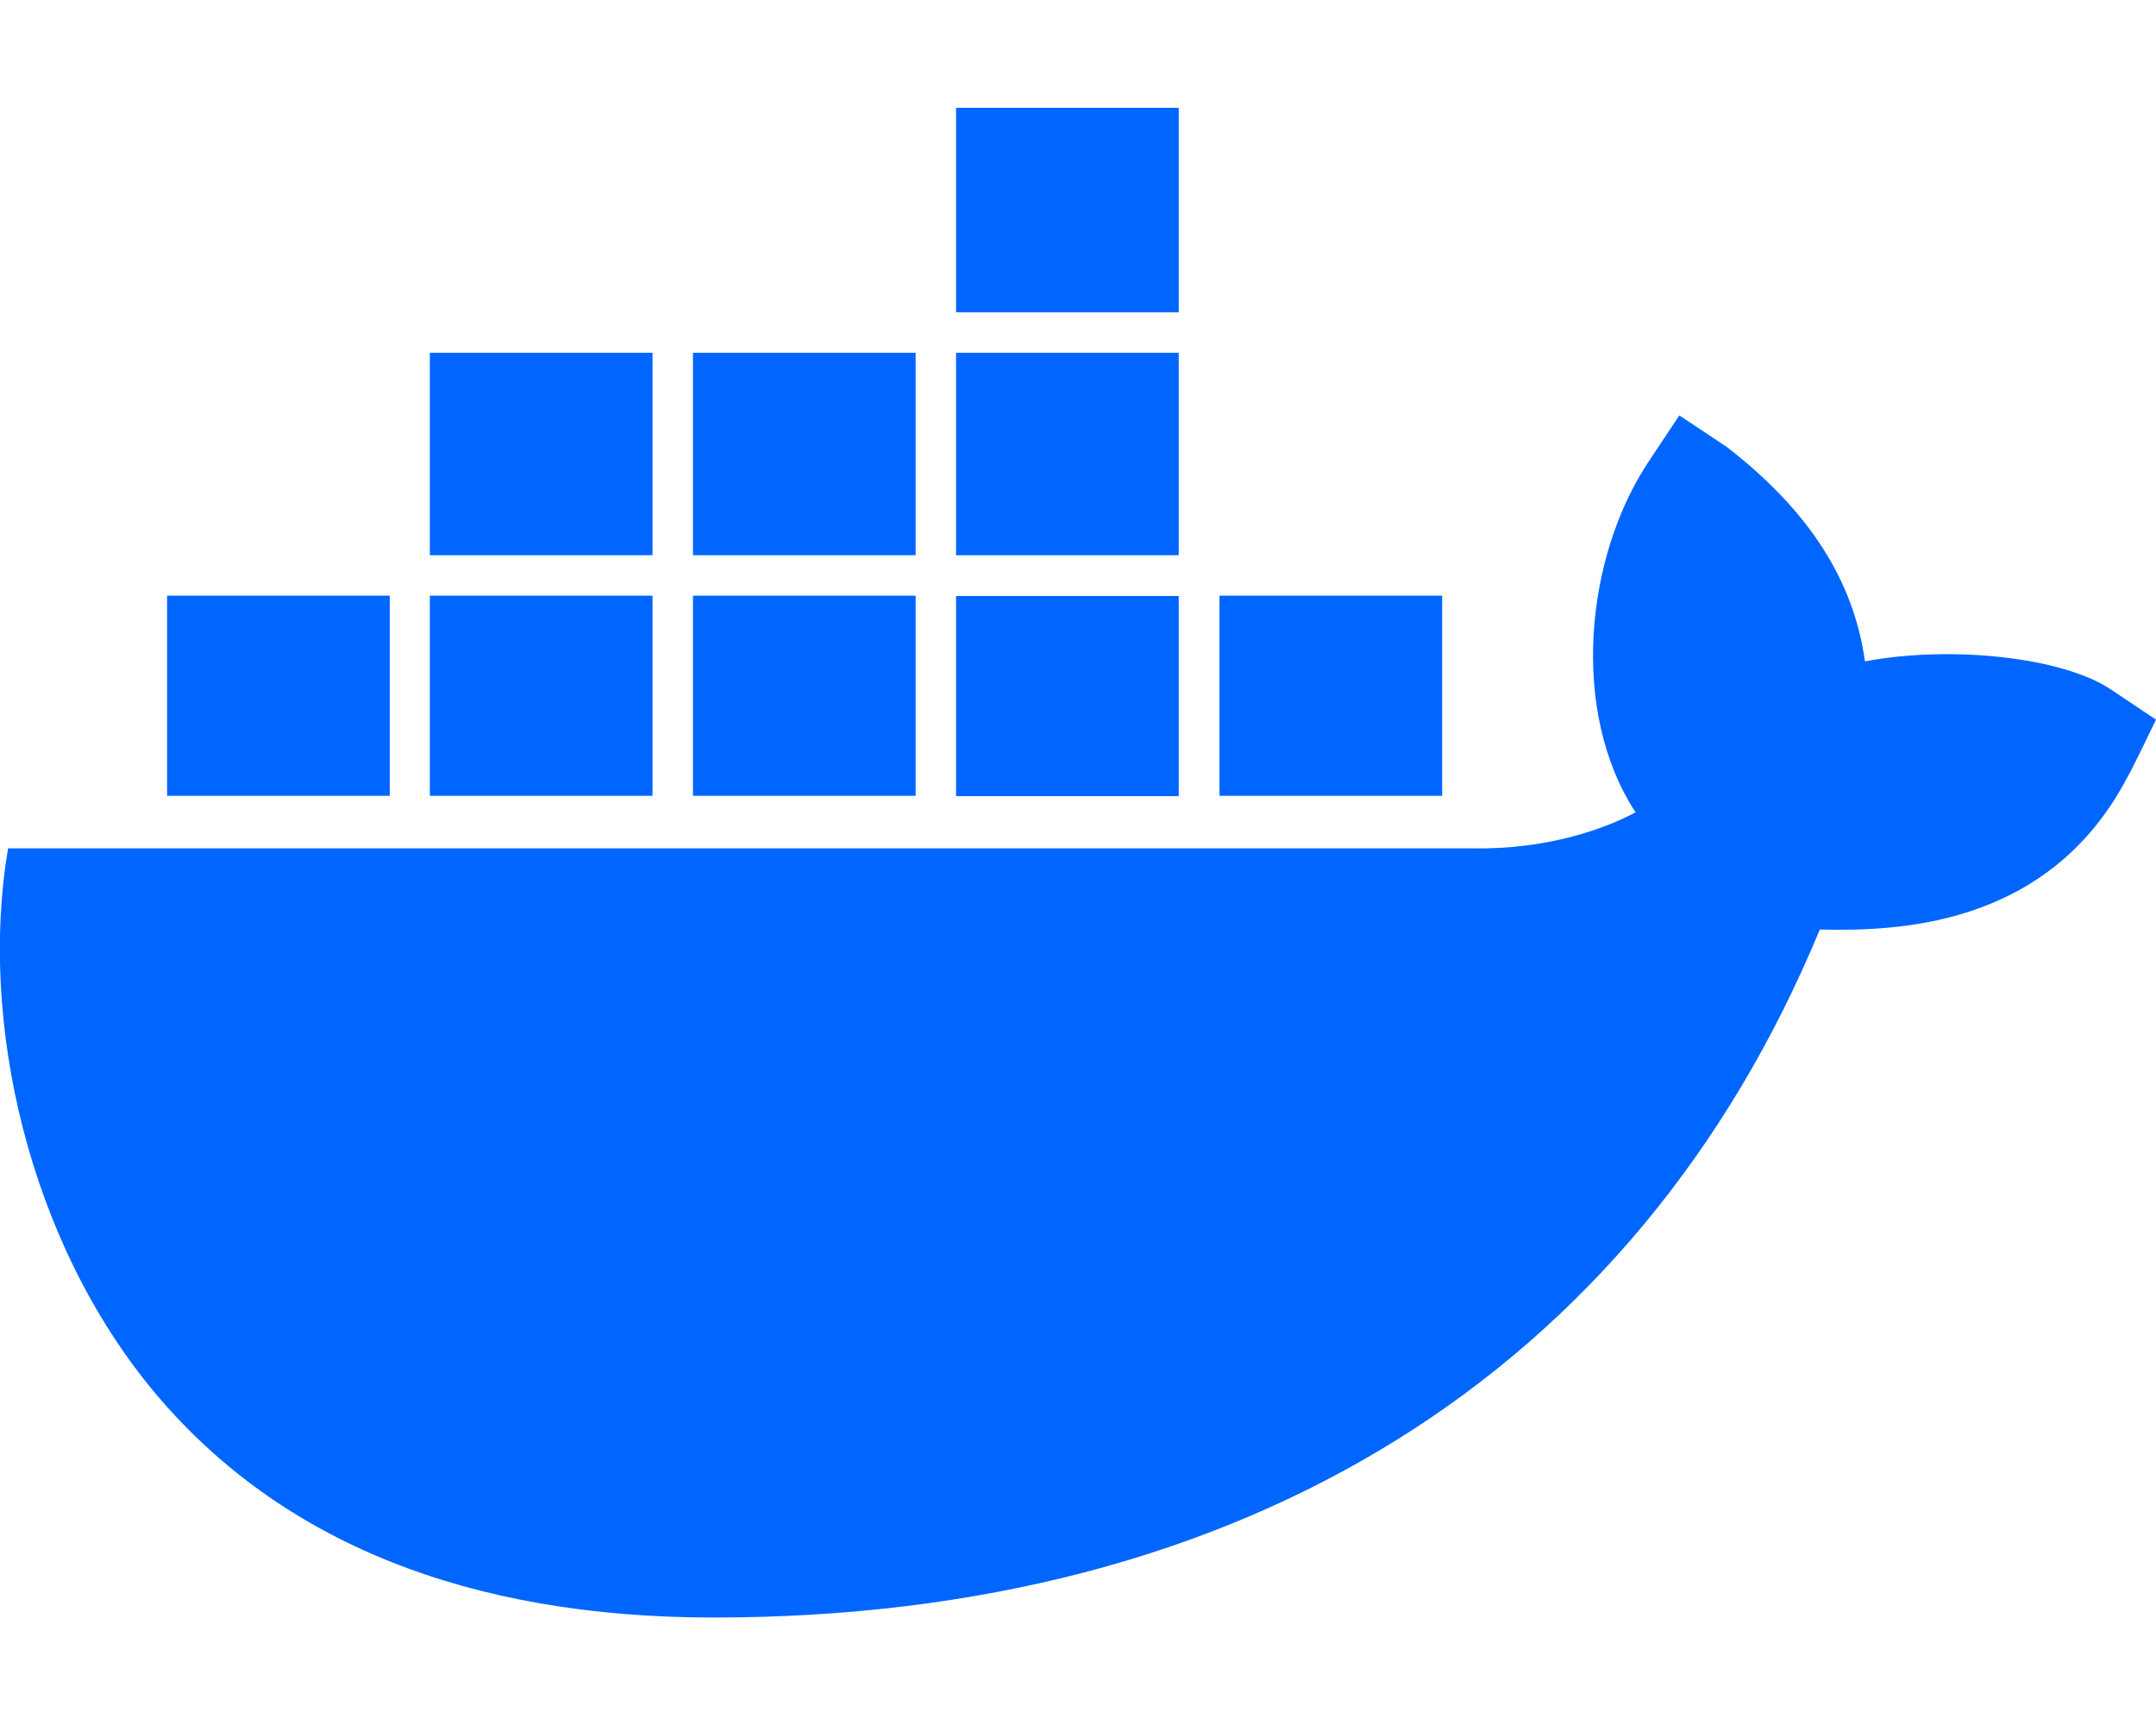
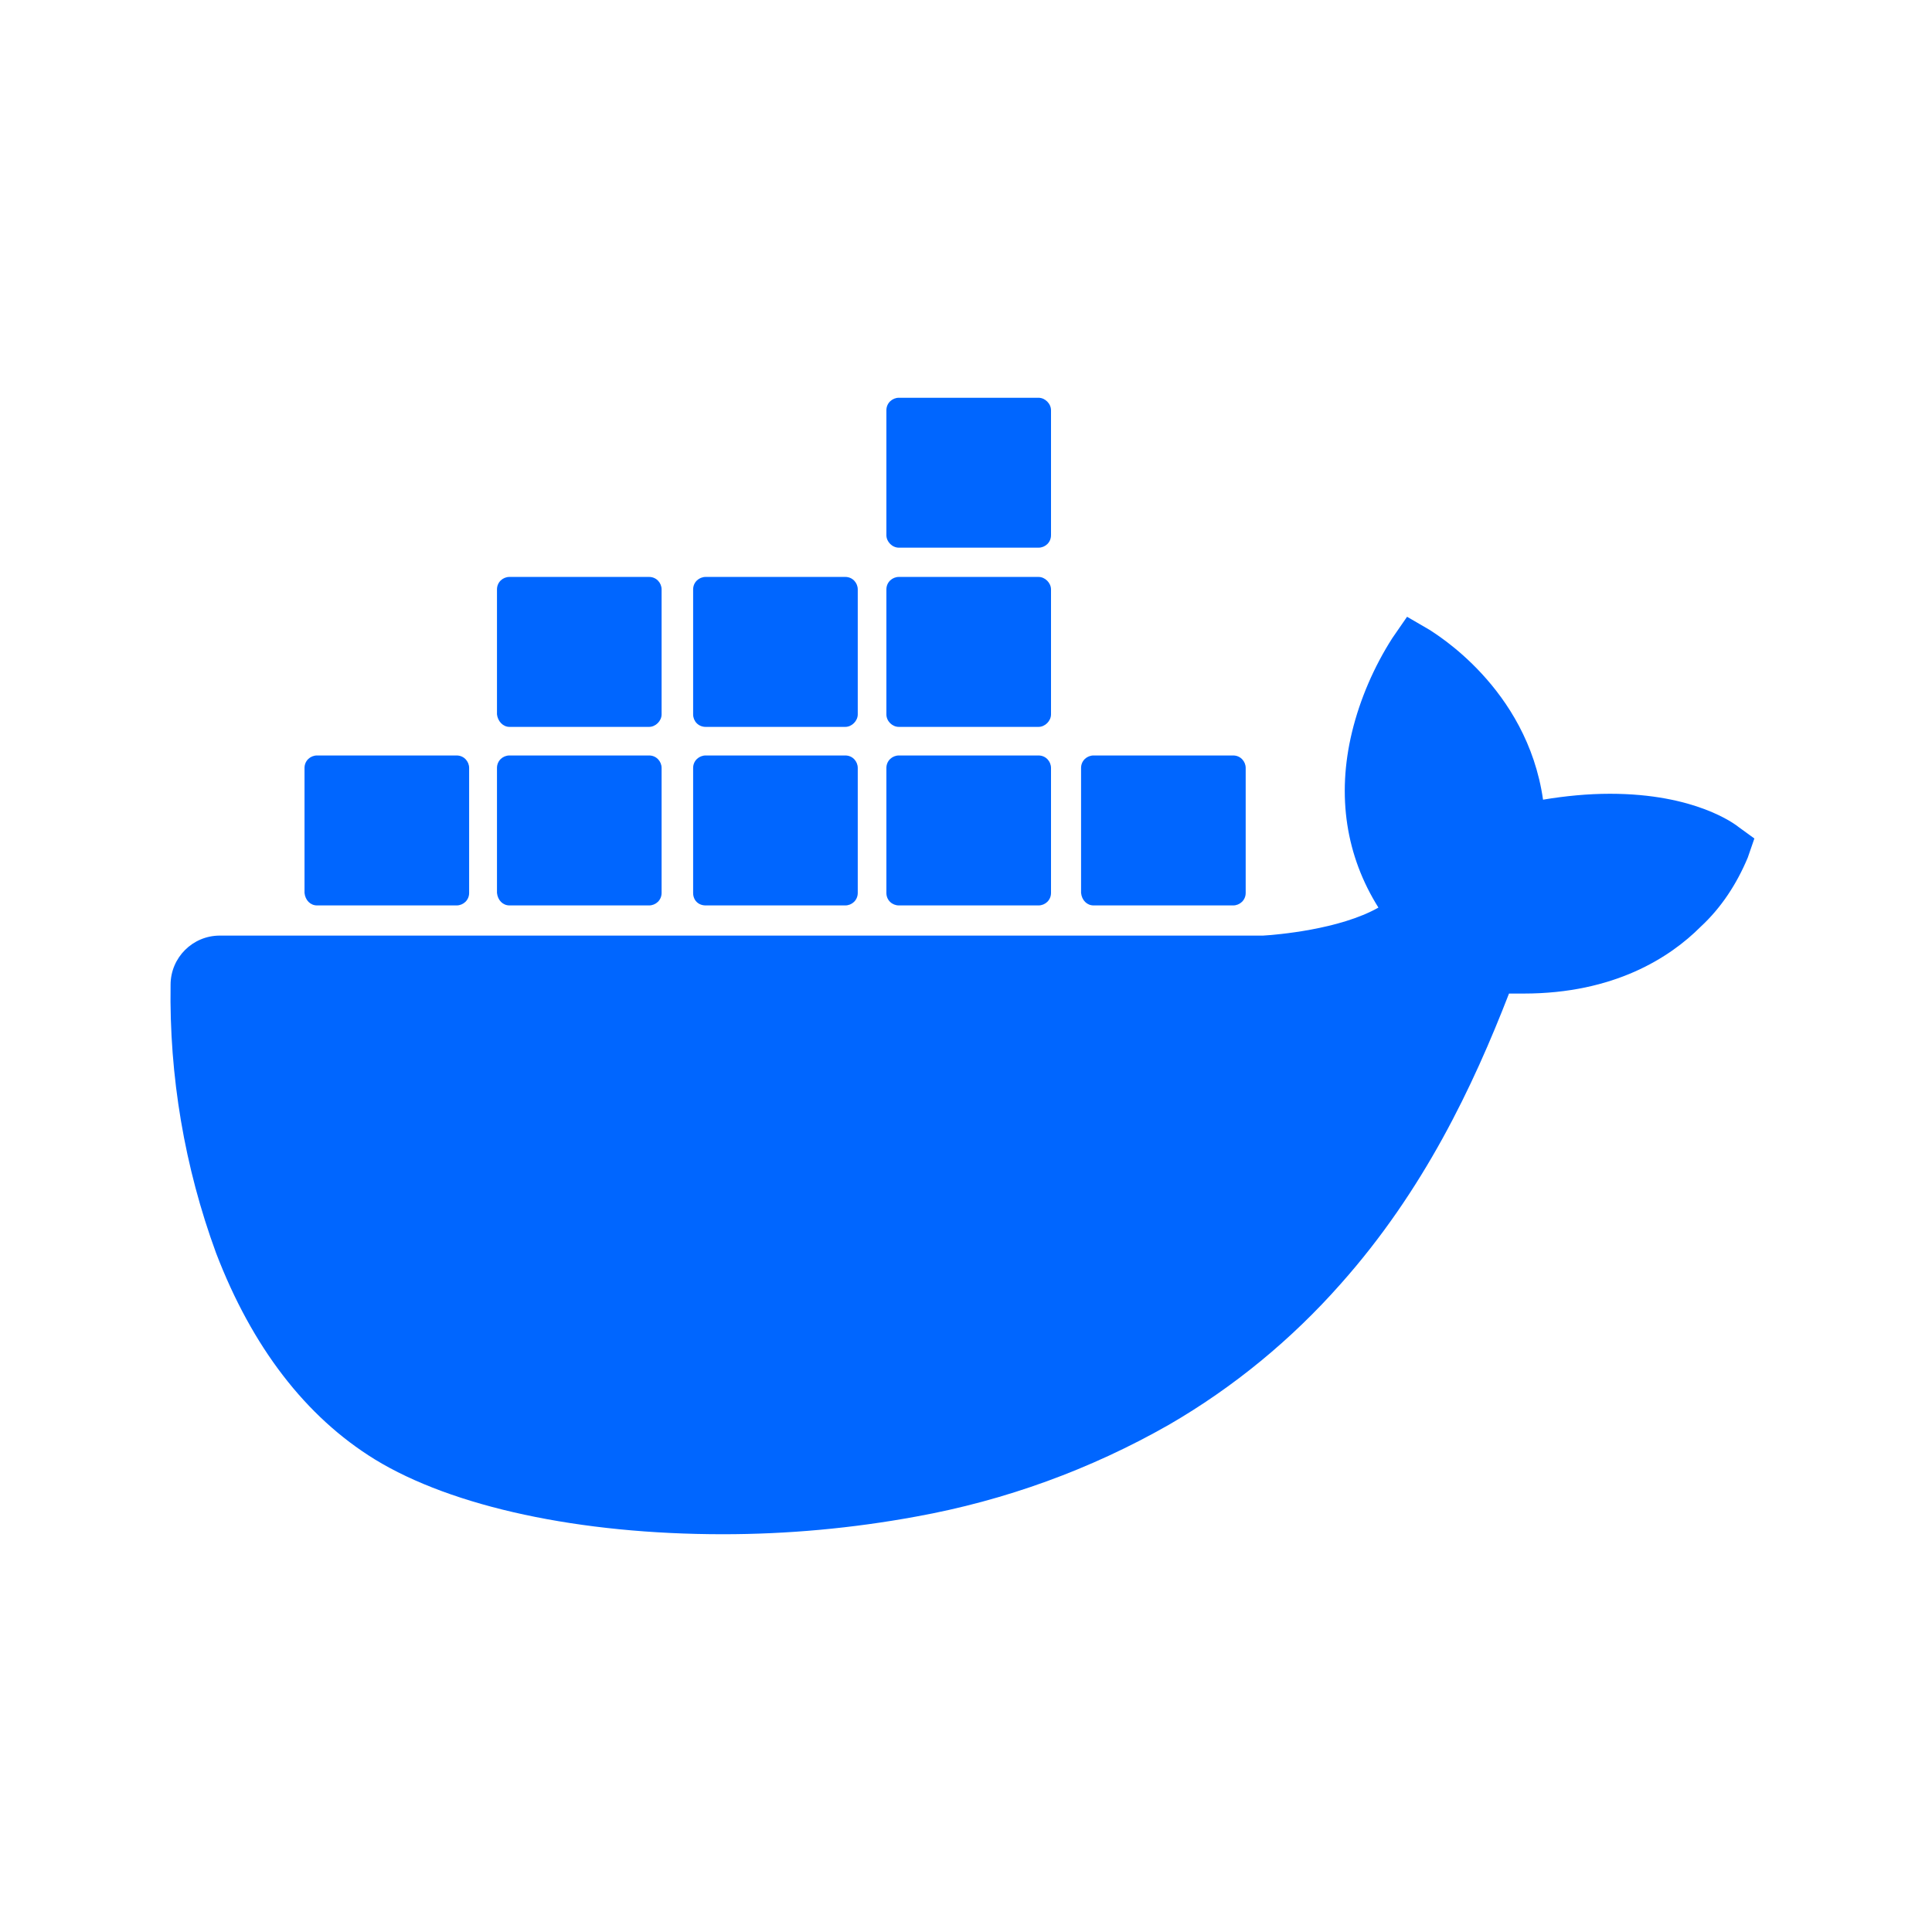
- <svg xmlns="http://www.w3.org/2000/svg" height="32" width="40" viewBox="0 0 640 512">
-   <path fill="#0066ff" d="M349.9 236.3h-66.1v-59.4h66.1v59.4zm0-204.3h-66.1v60.7h66.1V32zm78.2 144.8H362v59.4h66.1v-59.4zm-156.3-72.1h-66.1v60.1h66.1v-60.1zm78.1 0h-66.1v60.1h66.1v-60.1zm276.8 100c-14.4-9.7-47.6-13.2-73.1-8.4-3.3-24-16.7-44.9-41.1-63.7l-14-9.3-9.3 14c-18.4 27.8-23.4 73.6-3.7 103.8-8.7 4.7-25.8 11.1-48.4 10.7H2.4c-8.7 50.8 5.8 116.8 44 162.1 37.1 43.9 92.7 66.2 165.4 66.2 157.4 0 273.9-72.5 328.4-204.2 21.4 .4 67.6 .1 91.3-45.2 1.5-2.5 6.6-13.2 8.5-17.1l-13.3-8.9zm-511.1-27.9h-66v59.4h66.1v-59.4zm78.1 0h-66.1v59.4h66.1v-59.4zm78.1 0h-66.1v59.4h66.1v-59.4zm-78.1-72.1h-66.1v60.1h66.1v-60.1z" />
+ <svg xmlns="http://www.w3.org/2000/svg" width="34" height="34" viewBox="0 0 34 34" fill="none">
+   <path d="M30.608 14.563C30.531 14.5 29.832 13.969 28.333 13.969C27.945 13.969 27.543 14.008 27.155 14.073C26.872 12.095 25.229 11.138 25.164 11.088L24.762 10.854L24.503 11.229C24.181 11.732 23.934 12.302 23.793 12.883C23.521 14.008 23.689 15.067 24.258 15.972C23.573 16.36 22.462 16.451 22.228 16.465H3.868C3.39 16.465 3.002 16.852 3.002 17.331C2.977 18.935 3.247 20.537 3.802 22.05C4.435 23.704 5.379 24.933 6.595 25.682C7.965 26.521 10.202 27 12.723 27C13.859 27 14.998 26.896 16.123 26.689C17.689 26.406 19.188 25.861 20.57 25.074C21.709 24.414 22.729 23.574 23.596 22.592C25.057 20.95 25.924 19.114 26.556 17.485C26.647 17.485 26.724 17.485 26.815 17.485C28.405 17.485 29.388 16.852 29.93 16.308C30.293 15.972 30.563 15.557 30.758 15.092L30.874 14.756L30.608 14.563ZM19.245 15.934H21.702C21.817 15.934 21.922 15.843 21.922 15.714V13.515C21.922 13.4 21.831 13.295 21.702 13.295H19.245C19.129 13.295 19.025 13.386 19.025 13.515V15.714C19.038 15.843 19.129 15.934 19.245 15.934ZM15.819 9.638H18.276C18.392 9.638 18.496 9.548 18.496 9.418V7.22C18.496 7.104 18.392 7 18.276 7H15.819C15.704 7 15.599 7.091 15.599 7.22V9.418C15.599 9.534 15.701 9.638 15.819 9.638ZM15.819 12.792H18.276C18.392 12.792 18.496 12.687 18.496 12.572V10.373C18.496 10.258 18.392 10.153 18.276 10.153H15.819C15.704 10.153 15.599 10.244 15.599 10.373V12.572C15.599 12.69 15.701 12.792 15.819 12.792ZM12.419 12.792H14.876C14.991 12.792 15.095 12.687 15.095 12.572V10.373C15.095 10.258 15.005 10.153 14.876 10.153H12.419C12.303 10.153 12.198 10.244 12.198 10.373V12.572C12.198 12.69 12.289 12.792 12.419 12.792ZM8.966 12.792H11.423C11.538 12.792 11.643 12.687 11.643 12.572V10.373C11.643 10.258 11.552 10.153 11.423 10.153H8.966C8.85 10.153 8.746 10.244 8.746 10.373V12.572C8.759 12.69 8.85 12.792 8.966 12.792ZM15.819 15.934H18.276C18.392 15.934 18.496 15.843 18.496 15.714V13.515C18.496 13.4 18.405 13.295 18.276 13.295H15.819C15.704 13.295 15.599 13.386 15.599 13.515V15.714C15.599 15.843 15.701 15.934 15.819 15.934ZM12.419 15.934H14.876C14.991 15.934 15.095 15.843 15.095 15.714V13.515C15.095 13.4 15.005 13.295 14.876 13.295H12.419C12.303 13.295 12.198 13.386 12.198 13.515V15.714C12.198 15.843 12.289 15.934 12.419 15.934ZM8.966 15.934H11.423C11.538 15.934 11.643 15.843 11.643 15.714V13.515C11.643 13.4 11.552 13.295 11.423 13.295H8.966C8.85 13.295 8.746 13.386 8.746 13.515V15.714C8.759 15.843 8.85 15.934 8.966 15.934ZM5.579 15.934H8.036C8.151 15.934 8.256 15.843 8.256 15.714V13.515C8.256 13.4 8.165 13.295 8.036 13.295H5.579C5.463 13.295 5.359 13.386 5.359 13.515V15.714C5.372 15.843 5.463 15.934 5.579 15.934Z" fill="#0066FF" />
</svg>
